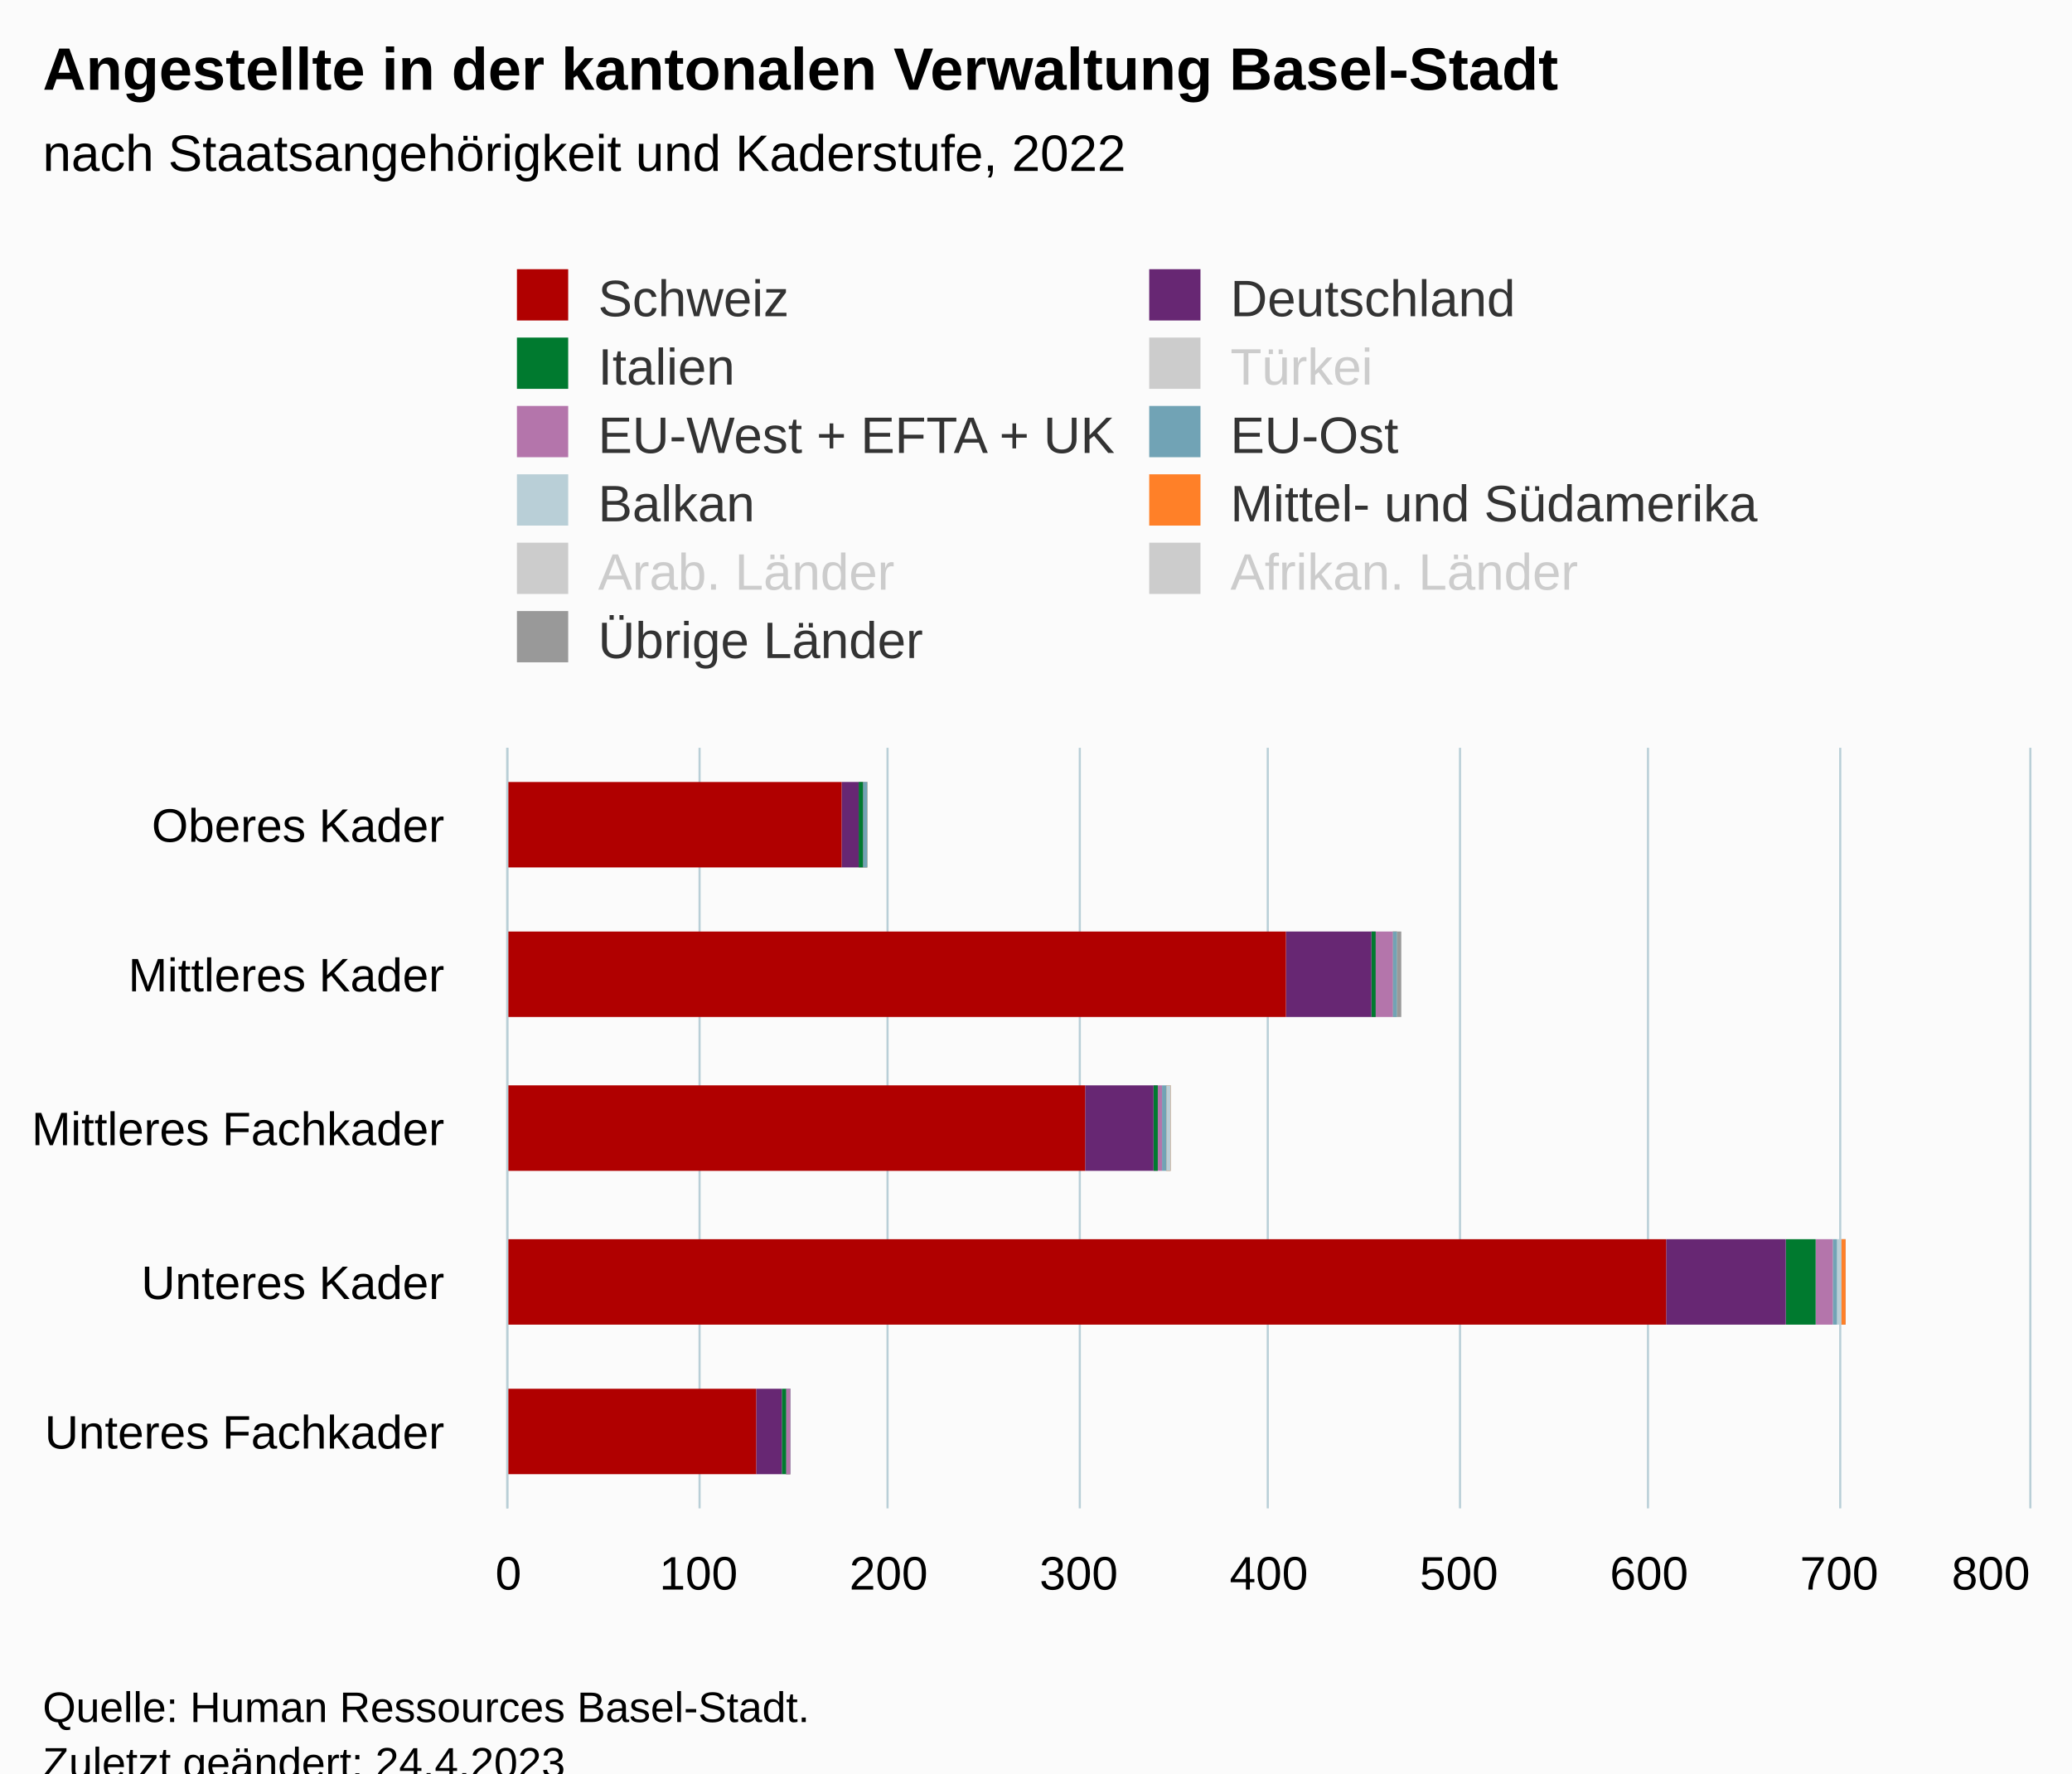
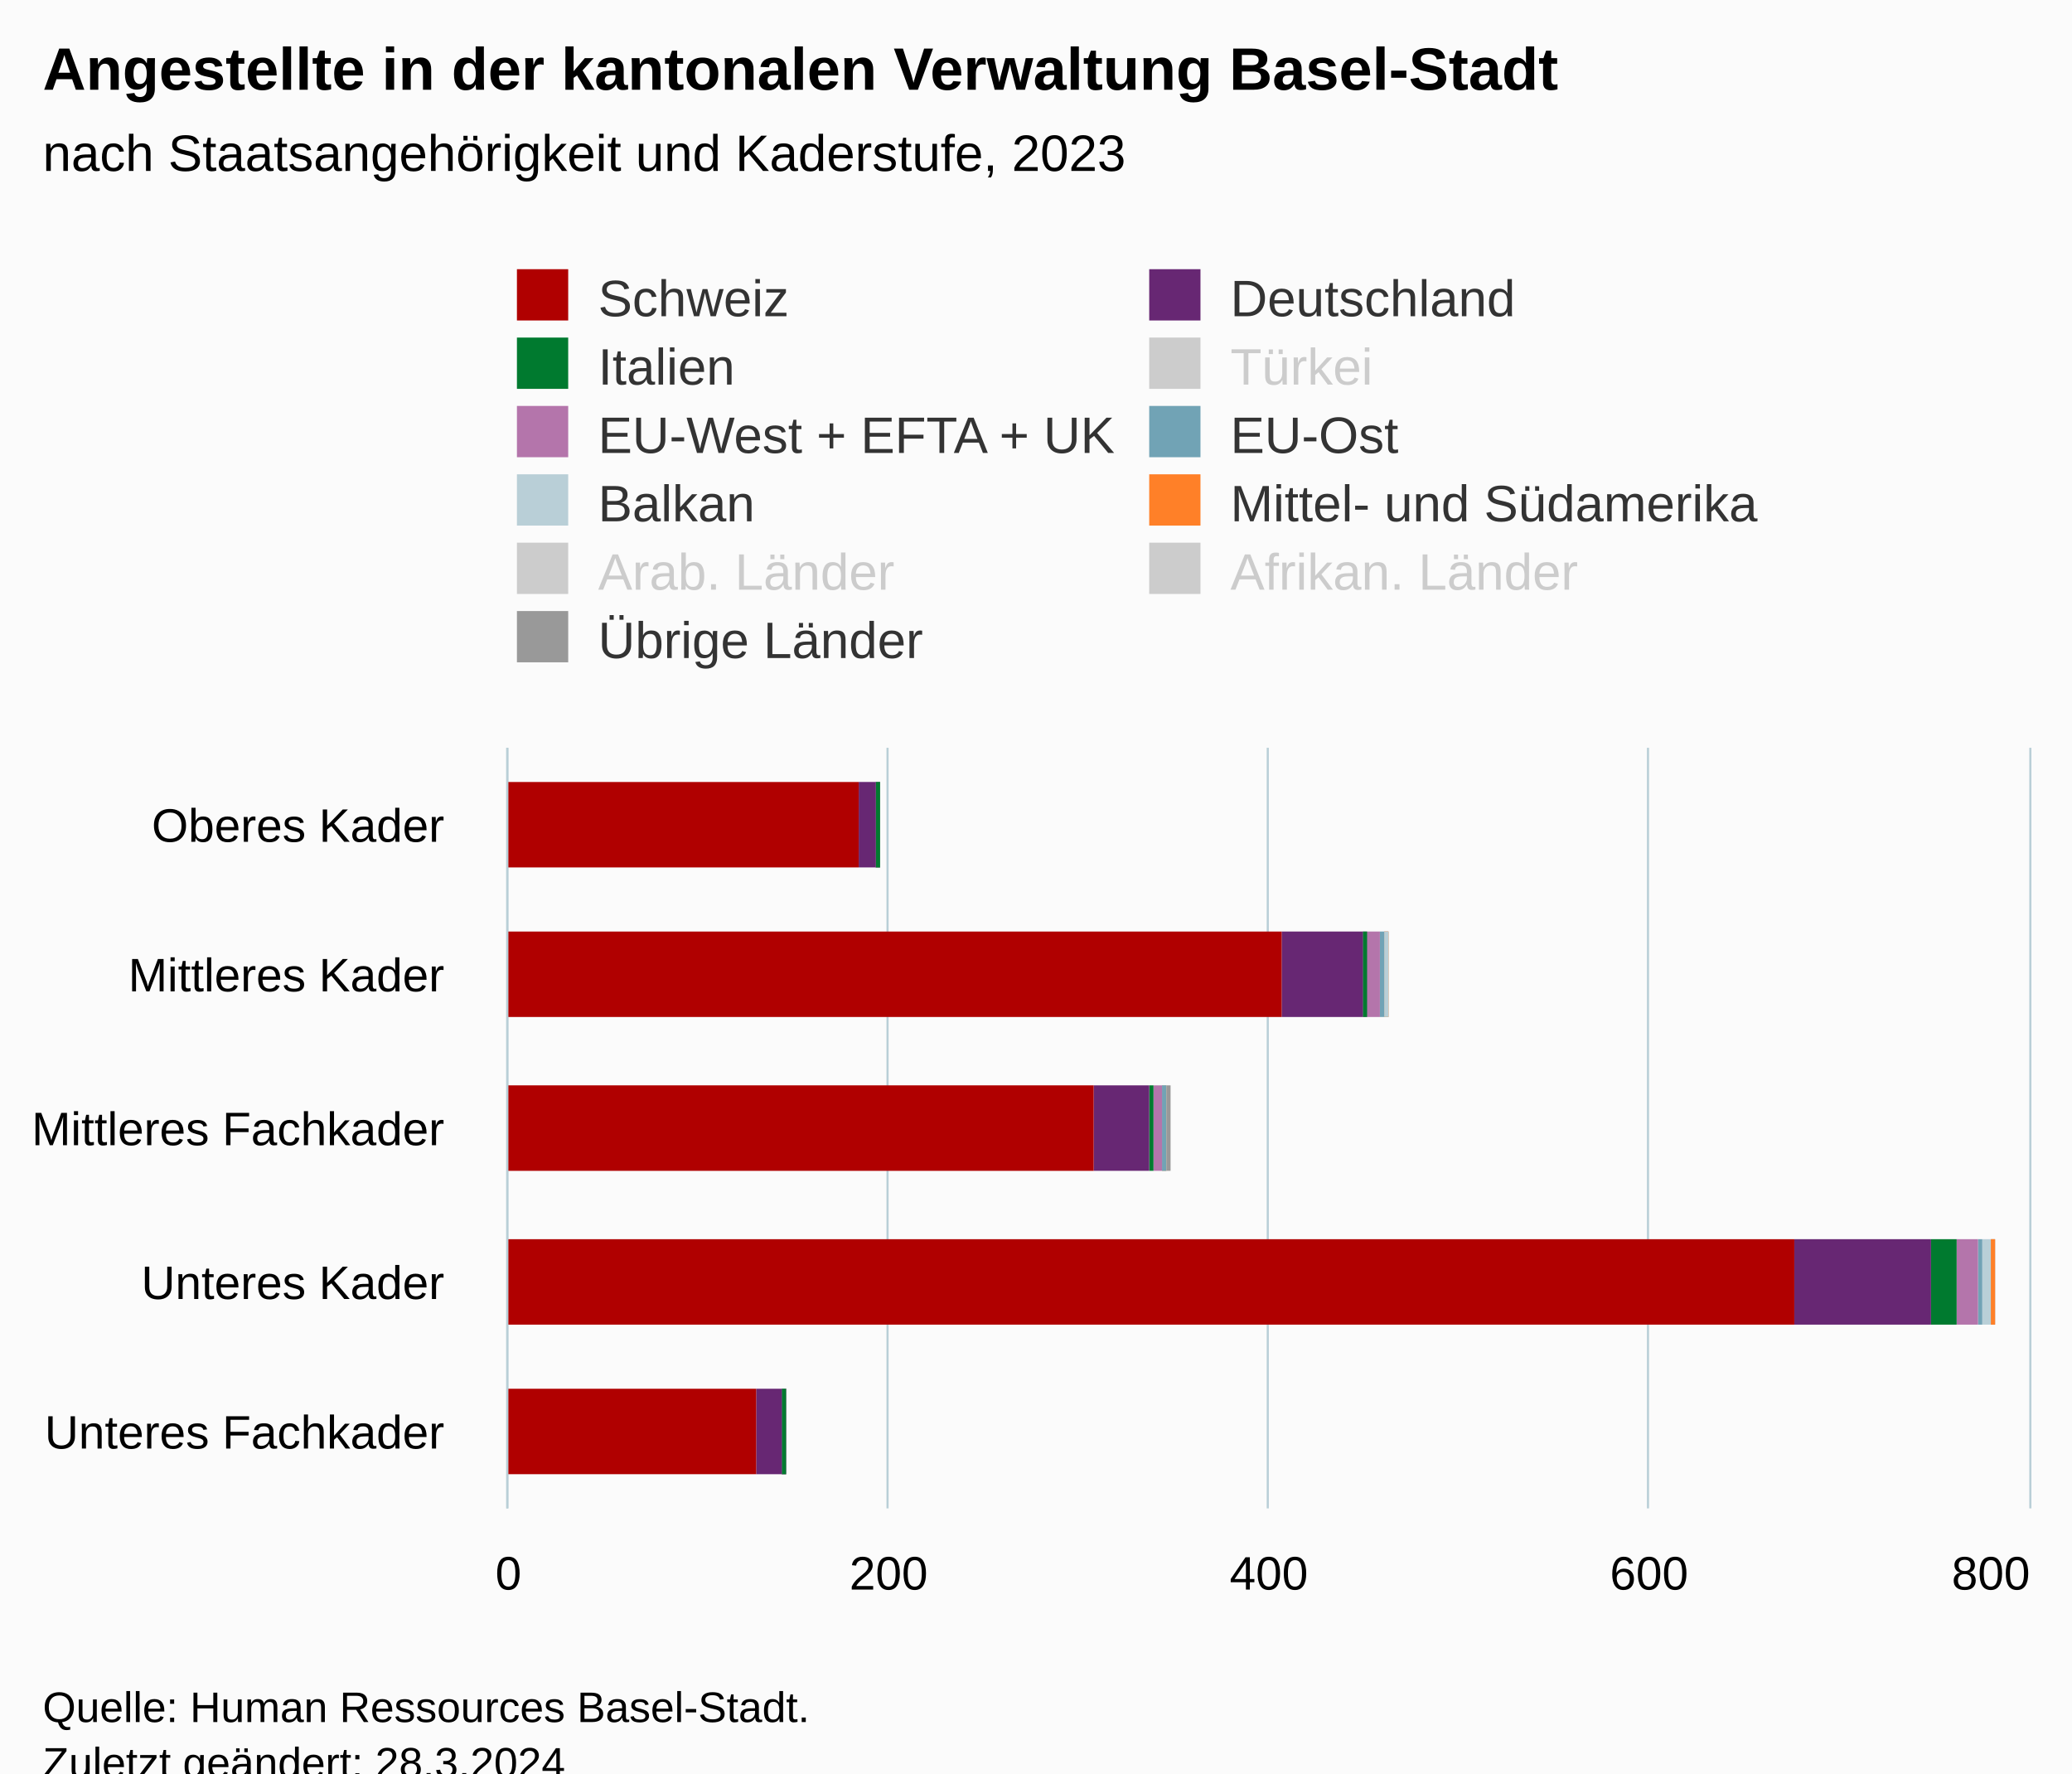
<svg xmlns="http://www.w3.org/2000/svg" version="1.1" class="highcharts-root" style="font-family:Arial;font-size:12px;" viewBox="0 0 485 415">
  <defs>
-     <clipPath id="highcharts-3fm7g4b-62-">
+     <clipPath id="highcharts-apjctw1-62-">
      <rect x="0" y="0" width="178" height="356" fill="none" />
    </clipPath>
-     <clipPath id="highcharts-3fm7g4b-68-">
+     <clipPath id="highcharts-apjctw1-68-">
      <rect x="0" y="0" width="178" height="356" fill="none" />
    </clipPath>
-     <clipPath id="highcharts-3fm7g4b-119-">
+     <clipPath id="highcharts-apjctw1-119-">
      <rect x="119" y="175" width="356" height="178" fill="none" />
    </clipPath>
  </defs>
  <rect fill="#fbfbfb" class="highcharts-background" x="0" y="0" width="485" height="428" rx="0" ry="0" />
  <rect fill="none" class="highcharts-plot-background" x="119" y="175" width="356" height="178" />
  <g class="highcharts-pane-group" data-z-index="0" />
  <g class="highcharts-grid highcharts-xaxis-grid" data-z-index="1">
    <path fill="none" data-z-index="1" class="highcharts-grid-line" d="M 119 211.5 L 475 211.5" opacity="1" />
    <path fill="none" data-z-index="1" class="highcharts-grid-line" d="M 119 246.5 L 475 246.5" opacity="1" />
    <path fill="none" data-z-index="1" class="highcharts-grid-line" d="M 119 282.5 L 475 282.5" opacity="1" />
    <path fill="none" data-z-index="1" class="highcharts-grid-line" d="M 119 317.5 L 475 317.5" opacity="1" />
    <path fill="none" data-z-index="1" class="highcharts-grid-line" d="M 119 353.5 L 475 353.5" opacity="1" />
    <path fill="none" data-z-index="1" class="highcharts-grid-line" d="M 119 175.5 L 475 175.5" opacity="1" />
  </g>
  <g class="highcharts-grid highcharts-yaxis-grid" data-z-index="1">
    <path fill="none" stroke="#B9CFD7" stroke-width="0.5" data-z-index="1" class="highcharts-grid-line" d="M 118.75 175 L 118.75 353" opacity="1" />
-     <path fill="none" stroke="#B9CFD7" stroke-width="0.5" data-z-index="1" class="highcharts-grid-line" d="M 163.75 175 L 163.75 353" opacity="1" />
    <path fill="none" stroke="#B9CFD7" stroke-width="0.5" data-z-index="1" class="highcharts-grid-line" d="M 207.75 175 L 207.75 353" opacity="1" />
-     <path fill="none" stroke="#B9CFD7" stroke-width="0.5" data-z-index="1" class="highcharts-grid-line" d="M 252.75 175 L 252.75 353" opacity="1" />
    <path fill="none" stroke="#B9CFD7" stroke-width="0.5" data-z-index="1" class="highcharts-grid-line" d="M 296.75 175 L 296.75 353" opacity="1" />
-     <path fill="none" stroke="#B9CFD7" stroke-width="0.5" data-z-index="1" class="highcharts-grid-line" d="M 341.75 175 L 341.75 353" opacity="1" />
    <path fill="none" stroke="#B9CFD7" stroke-width="0.5" data-z-index="1" class="highcharts-grid-line" d="M 385.75 175 L 385.75 353" opacity="1" />
-     <path fill="none" stroke="#B9CFD7" stroke-width="0.5" data-z-index="1" class="highcharts-grid-line" d="M 430.75 175 L 430.75 353" opacity="1" />
    <path fill="none" stroke="#B9CFD7" stroke-width="0.5" data-z-index="1" class="highcharts-grid-line" d="M 475.25 175 L 475.25 353" opacity="1" />
  </g>
  <rect fill="none" class="highcharts-plot-border" data-z-index="1" x="119" y="175" width="356" height="178" />
  <g class="highcharts-axis highcharts-xaxis" data-z-index="2">
    <path fill="none" class="highcharts-axis-line" stroke="#B9CFD7" stroke-width="0.5" data-z-index="7" d="M 118.75 175 L 118.75 353" />
  </g>
  <g class="highcharts-axis highcharts-yaxis" data-z-index="2">
    <path fill="none" class="highcharts-axis-line" data-z-index="7" d="M 119 353 L 475 353" />
  </g>
  <g class="highcharts-series-group" data-z-index="3">
-     <g class="highcharts-series highcharts-series-0 highcharts-column-series" data-z-index="0.1" opacity="1" transform="translate(475,353) rotate(90) scale(-1,1) scale(1 1)" clip-path="url(#highcharts-3fm7g4b-68-)" width="356" height="178">
-       <rect x="150" y="272" width="20" height="1" fill="#999999" opacity="1" class="highcharts-point" />
-       <rect x="115" y="147" width="20" height="1" fill="#999999" opacity="1" class="highcharts-point" />
+     <g class="highcharts-series highcharts-series-0 highcharts-column-series" data-z-index="0.1" opacity="1" transform="translate(475,353) rotate(90) scale(-1,1) scale(1 1)" clip-path="url(#highcharts-apjctw1-68-)" width="356" height="178">
+       <rect x="150" y="269" width="20" height="1" fill="#999999" opacity="1" class="highcharts-point" />
+       <rect x="115" y="150" width="20" height="1" fill="#999999" opacity="1" class="highcharts-point" />
      <rect x="79" y="201" width="20" height="1" fill="#999999" opacity="1" class="highcharts-point" />
-       <rect x="43" y="43" width="20" height="1" fill="#999999" opacity="1" class="highcharts-point" />
-       <rect x="8" y="290" width="20" height="1" fill="#999999" opacity="1" class="highcharts-point" />
+       <rect x="43" y="8" width="20" height="1" fill="#999999" opacity="1" class="highcharts-point" />
+       <rect x="8" y="291" width="20" height="1" fill="#999999" opacity="1" class="highcharts-point" />
    </g>
    <g class="highcharts-markers highcharts-series-0 highcharts-column-series" data-z-index="0.1" opacity="1" transform="translate(475,353) rotate(90) scale(-1,1) scale(1 1)" clip-path="none" />
-     <g class="highcharts-series highcharts-series-1 highcharts-column-series" visibility="hidden" data-z-index="0.1" opacity="1" transform="translate(475,353) rotate(90) scale(-1,1) scale(1 1)" clip-path="url(#highcharts-3fm7g4b-68-)" />
+     <g class="highcharts-series highcharts-series-1 highcharts-column-series" visibility="hidden" data-z-index="0.1" opacity="1" transform="translate(475,353) rotate(90) scale(-1,1) scale(1 1)" clip-path="url(#highcharts-apjctw1-68-)" />
    <g class="highcharts-markers highcharts-series-1 highcharts-column-series" visibility="hidden" data-z-index="0.1" opacity="1" transform="translate(475,353) rotate(90) scale(-1,1) scale(1 1)" clip-path="none" />
-     <g class="highcharts-series highcharts-series-2 highcharts-column-series" visibility="hidden" data-z-index="0.1" opacity="1" transform="translate(475,353) rotate(90) scale(-1,1) scale(1 1)" clip-path="url(#highcharts-3fm7g4b-68-)" />
+     <g class="highcharts-series highcharts-series-2 highcharts-column-series" visibility="hidden" data-z-index="0.1" opacity="1" transform="translate(475,353) rotate(90) scale(-1,1) scale(1 1)" clip-path="url(#highcharts-apjctw1-68-)" />
    <g class="highcharts-markers highcharts-series-2 highcharts-column-series" visibility="hidden" data-z-index="0.1" opacity="1" transform="translate(475,353) rotate(90) scale(-1,1) scale(1 1)" clip-path="none" />
-     <g class="highcharts-series highcharts-series-3 highcharts-column-series" data-z-index="0.1" opacity="1" transform="translate(475,353) rotate(90) scale(-1,1) scale(1 1)" clip-path="url(#highcharts-3fm7g4b-68-)" width="356" height="178">
-       <rect x="150" y="272" width="20" height="1" fill="#ff8028" opacity="1" class="highcharts-point" />
-       <rect x="115" y="148" width="20" height="1" fill="#ff8028" opacity="1" class="highcharts-point" />
-       <rect x="79" y="201" width="20" height="1" fill="#ff8028" opacity="1" class="highcharts-point" />
-       <rect x="43" y="43" width="20" height="1" fill="#ff8028" opacity="1" class="highcharts-point" />
-       <rect x="8" y="290" width="20" height="1" fill="#ff8028" opacity="1" class="highcharts-point" />
+     <g class="highcharts-series highcharts-series-3 highcharts-column-series" data-z-index="0.1" opacity="1" transform="translate(475,353) rotate(90) scale(-1,1) scale(1 1)" clip-path="url(#highcharts-apjctw1-68-)" width="356" height="178">
+       <rect x="150" y="269" width="20" height="1" fill="#ff8028" opacity="1" class="highcharts-point" />
+       <rect x="115" y="150" width="20" height="1" fill="#ff8028" opacity="1" class="highcharts-point" />
+       <rect x="79" y="202" width="20" height="1" fill="#ff8028" opacity="1" class="highcharts-point" />
+       <rect x="43" y="8" width="20" height="1" fill="#ff8028" opacity="1" class="highcharts-point" />
+       <rect x="8" y="291" width="20" height="1" fill="#ff8028" opacity="1" class="highcharts-point" />
    </g>
    <g class="highcharts-markers highcharts-series-3 highcharts-column-series" data-z-index="0.1" opacity="1" transform="translate(475,353) rotate(90) scale(-1,1) scale(1 1)" clip-path="none" />
-     <g class="highcharts-series highcharts-series-4 highcharts-column-series" data-z-index="0.1" opacity="1" transform="translate(475,353) rotate(90) scale(-1,1) scale(1 1)" clip-path="url(#highcharts-3fm7g4b-68-)" width="356" height="178">
-       <rect x="150" y="272" width="20" height="1" fill="#b9cfd7" opacity="1" class="highcharts-point" />
-       <rect x="115" y="148" width="20" height="1" fill="#b9cfd7" opacity="1" class="highcharts-point" />
-       <rect x="79" y="201" width="20" height="1" fill="#b9cfd7" opacity="1" class="highcharts-point" />
-       <rect x="43" y="44" width="20" height="1" fill="#b9cfd7" opacity="1" class="highcharts-point" />
-       <rect x="8" y="290" width="20" height="1" fill="#b9cfd7" opacity="1" class="highcharts-point" />
+     <g class="highcharts-series highcharts-series-4 highcharts-column-series" data-z-index="0.1" opacity="1" transform="translate(475,353) rotate(90) scale(-1,1) scale(1 1)" clip-path="url(#highcharts-apjctw1-68-)" width="356" height="178">
+       <rect x="150" y="269" width="20" height="1" fill="#b9cfd7" opacity="1" class="highcharts-point" />
+       <rect x="115" y="150" width="20" height="1" fill="#b9cfd7" opacity="1" class="highcharts-point" />
+       <rect x="79" y="202" width="20" height="1" fill="#b9cfd7" opacity="1" class="highcharts-point" />
+       <rect x="43" y="9" width="20" height="2" fill="#b9cfd7" opacity="1" class="highcharts-point" />
+       <rect x="8" y="291" width="20" height="1" fill="#b9cfd7" opacity="1" class="highcharts-point" />
    </g>
    <g class="highcharts-markers highcharts-series-4 highcharts-column-series" data-z-index="0.1" opacity="1" transform="translate(475,353) rotate(90) scale(-1,1) scale(1 1)" clip-path="none" />
-     <g class="highcharts-series highcharts-series-5 highcharts-column-series" data-z-index="0.1" opacity="1" transform="translate(475,353) rotate(90) scale(-1,1) scale(1 1)" clip-path="url(#highcharts-3fm7g4b-68-)" width="356" height="178">
-       <rect x="150" y="272" width="20" height="1" fill="#71a3b5" opacity="1" class="highcharts-point" />
-       <rect x="115" y="148" width="20" height="1" fill="#71a3b5" opacity="1" class="highcharts-point" />
+     <g class="highcharts-series highcharts-series-5 highcharts-column-series" data-z-index="0.1" opacity="1" transform="translate(475,353) rotate(90) scale(-1,1) scale(1 1)" clip-path="url(#highcharts-apjctw1-68-)" width="356" height="178">
+       <rect x="150" y="269" width="20" height="1" fill="#71a3b5" opacity="1" class="highcharts-point" />
+       <rect x="115" y="151" width="20" height="1" fill="#71a3b5" opacity="1" class="highcharts-point" />
      <rect x="79" y="202" width="20" height="1" fill="#71a3b5" opacity="1" class="highcharts-point" />
-       <rect x="43" y="45" width="20" height="1" fill="#71a3b5" opacity="1" class="highcharts-point" />
-       <rect x="8" y="290" width="20" height="1" fill="#71a3b5" opacity="1" class="highcharts-point" />
+       <rect x="43" y="11" width="20" height="1" fill="#71a3b5" opacity="1" class="highcharts-point" />
+       <rect x="8" y="291" width="20" height="1" fill="#71a3b5" opacity="1" class="highcharts-point" />
    </g>
    <g class="highcharts-markers highcharts-series-5 highcharts-column-series" data-z-index="0.1" opacity="1" transform="translate(475,353) rotate(90) scale(-1,1) scale(1 1)" clip-path="none" />
-     <g class="highcharts-series highcharts-series-6 highcharts-column-series" data-z-index="0.1" opacity="1" transform="translate(475,353) rotate(90) scale(-1,1) scale(1 1)" clip-path="url(#highcharts-3fm7g4b-68-)" width="356" height="178">
-       <rect x="150" y="273" width="20" height="1" fill="#b475ab" opacity="1" class="highcharts-point" />
-       <rect x="115" y="149" width="20" height="5" fill="#b475ab" opacity="1" class="highcharts-point" />
+     <g class="highcharts-series highcharts-series-6 highcharts-column-series" data-z-index="0.1" opacity="1" transform="translate(475,353) rotate(90) scale(-1,1) scale(1 1)" clip-path="url(#highcharts-apjctw1-68-)" width="356" height="178">
+       <rect x="150" y="269" width="20" height="1" fill="#b475ab" opacity="1" class="highcharts-point" />
+       <rect x="115" y="152" width="20" height="4" fill="#b475ab" opacity="1" class="highcharts-point" />
      <rect x="79" y="203" width="20" height="2" fill="#b475ab" opacity="1" class="highcharts-point" />
-       <rect x="43" y="46" width="20" height="4" fill="#b475ab" opacity="1" class="highcharts-point" />
-       <rect x="8" y="290" width="20" height="1" fill="#b475ab" opacity="1" class="highcharts-point" />
+       <rect x="43" y="12" width="20" height="5" fill="#b475ab" opacity="1" class="highcharts-point" />
+       <rect x="8" y="291" width="20" height="1" fill="#b475ab" opacity="1" class="highcharts-point" />
    </g>
    <g class="highcharts-markers highcharts-series-6 highcharts-column-series" data-z-index="0.1" opacity="1" transform="translate(475,353) rotate(90) scale(-1,1) scale(1 1)" clip-path="none" />
-     <g class="highcharts-series highcharts-series-7 highcharts-column-series" visibility="hidden" data-z-index="0.1" opacity="1" transform="translate(475,353) rotate(90) scale(-1,1) scale(1 1)" clip-path="url(#highcharts-3fm7g4b-68-)" />
+     <g class="highcharts-series highcharts-series-7 highcharts-column-series" visibility="hidden" data-z-index="0.1" opacity="1" transform="translate(475,353) rotate(90) scale(-1,1) scale(1 1)" clip-path="url(#highcharts-apjctw1-68-)" />
    <g class="highcharts-markers highcharts-series-7 highcharts-column-series" visibility="hidden" data-z-index="0.1" opacity="1" transform="translate(475,353) rotate(90) scale(-1,1) scale(1 1)" clip-path="none" />
-     <g class="highcharts-series highcharts-series-8 highcharts-column-series" data-z-index="0.1" opacity="1" transform="translate(475,353) rotate(90) scale(-1,1) scale(1 1)" clip-path="url(#highcharts-3fm7g4b-68-)" width="356" height="178">
-       <rect x="150" y="273" width="20" height="1" fill="#007a2f" opacity="1" class="highcharts-point" />
-       <rect x="115" y="153" width="20" height="1" fill="#007a2f" opacity="1" class="highcharts-point" />
-       <rect x="79" y="204" width="20" height="1" fill="#007a2f" opacity="1" class="highcharts-point" />
-       <rect x="43" y="50" width="20" height="7" fill="#007a2f" opacity="1" class="highcharts-point" />
+     <g class="highcharts-series highcharts-series-8 highcharts-column-series" data-z-index="0.1" opacity="1" transform="translate(475,353) rotate(90) scale(-1,1) scale(1 1)" clip-path="url(#highcharts-apjctw1-68-)" width="356" height="178">
+       <rect x="150" y="269" width="20" height="1" fill="#007a2f" opacity="1" class="highcharts-point" />
+       <rect x="115" y="155" width="20" height="1" fill="#007a2f" opacity="1" class="highcharts-point" />
+       <rect x="79" y="205" width="20" height="1" fill="#007a2f" opacity="1" class="highcharts-point" />
+       <rect x="43" y="17" width="20" height="6" fill="#007a2f" opacity="1" class="highcharts-point" />
      <rect x="8" y="291" width="20" height="1" fill="#007a2f" opacity="1" class="highcharts-point" />
    </g>
    <g class="highcharts-markers highcharts-series-8 highcharts-column-series" data-z-index="0.1" opacity="1" transform="translate(475,353) rotate(90) scale(-1,1) scale(1 1)" clip-path="none" />
-     <g class="highcharts-series highcharts-series-9 highcharts-column-series" data-z-index="0.1" opacity="1" transform="translate(475,353) rotate(90) scale(-1,1) scale(1 1)" clip-path="url(#highcharts-3fm7g4b-68-)" width="356" height="178">
-       <rect x="150" y="274" width="20" height="4" fill="#672773" opacity="1" class="highcharts-point" />
-       <rect x="115" y="154" width="20" height="20" fill="#672773" opacity="1" class="highcharts-point" />
-       <rect x="79" y="205" width="20" height="16" fill="#672773" opacity="1" class="highcharts-point" />
-       <rect x="43" y="57" width="20" height="28" fill="#672773" opacity="1" class="highcharts-point" />
+     <g class="highcharts-series highcharts-series-9 highcharts-column-series" data-z-index="0.1" opacity="1" transform="translate(475,353) rotate(90) scale(-1,1) scale(1 1)" clip-path="url(#highcharts-apjctw1-68-)" width="356" height="178">
+       <rect x="150" y="270" width="20" height="4" fill="#672773" opacity="1" class="highcharts-point" />
+       <rect x="115" y="156" width="20" height="19" fill="#672773" opacity="1" class="highcharts-point" />
+       <rect x="79" y="206" width="20" height="13" fill="#672773" opacity="1" class="highcharts-point" />
+       <rect x="43" y="23" width="20" height="32" fill="#672773" opacity="1" class="highcharts-point" />
      <rect x="8" y="292" width="20" height="6" fill="#672773" opacity="1" class="highcharts-point" />
    </g>
    <g class="highcharts-markers highcharts-series-9 highcharts-column-series" data-z-index="0.1" opacity="1" transform="translate(475,353) rotate(90) scale(-1,1) scale(1 1)" clip-path="none" />
-     <g class="highcharts-series highcharts-series-10 highcharts-column-series" data-z-index="0.1" opacity="1" transform="translate(475,353) rotate(90) scale(-1,1) scale(1 1)" clip-path="url(#highcharts-3fm7g4b-68-)" width="356" height="178">
-       <rect x="150" y="278" width="20" height="79" fill="#B00000" opacity="1" class="highcharts-point" />
-       <rect x="115" y="174" width="20" height="183" fill="#B00000" opacity="1" class="highcharts-point" />
-       <rect x="79" y="221" width="20" height="136" fill="#B00000" opacity="1" class="highcharts-point" />
-       <rect x="43" y="85" width="20" height="272" fill="#B00000" opacity="1" class="highcharts-point" />
+     <g class="highcharts-series highcharts-series-10 highcharts-column-series" data-z-index="0.1" opacity="1" transform="translate(475,353) rotate(90) scale(-1,1) scale(1 1)" clip-path="url(#highcharts-apjctw1-68-)" width="356" height="178">
+       <rect x="150" y="274" width="20" height="83" fill="#B00000" opacity="1" class="highcharts-point" />
+       <rect x="115" y="175" width="20" height="182" fill="#B00000" opacity="1" class="highcharts-point" />
+       <rect x="79" y="219" width="20" height="138" fill="#B00000" opacity="1" class="highcharts-point" />
+       <rect x="43" y="55" width="20" height="302" fill="#B00000" opacity="1" class="highcharts-point" />
      <rect x="8" y="298" width="20" height="59" fill="#B00000" opacity="1" class="highcharts-point" />
    </g>
    <g class="highcharts-markers highcharts-series-10 highcharts-column-series" data-z-index="0.1" opacity="1" transform="translate(475,353) rotate(90) scale(-1,1) scale(1 1)" clip-path="none" />
  </g>
  <text x="10" text-anchor="start" class="highcharts-title" data-z-index="4" style="color:#000000;font-size:14px;font-weight:bold;fill:#000000;" y="21">
    <tspan>Angestellte in der kantonalen Verwaltung Basel-Stadt</tspan>
  </text>
  <text x="10" text-anchor="start" class="highcharts-subtitle" data-z-index="4" style="color:#000000;font-size:12px;font-weight:normal;fill:#000000;" y="40">
-     <tspan>nach Staatsangehörigkeit und Kaderstufe, 2022</tspan>
+     <tspan>nach Staatsangehörigkeit und Kaderstufe, 2023</tspan>
  </text>
  <text x="10" text-anchor="start" class="highcharts-caption" data-z-index="4" style="color:#666666;fill:#666666;" y="400" />
  <g class="highcharts-legend" data-z-index="7" transform="translate(111,56)">
    <rect fill="none" class="highcharts-legend-box" rx="0" ry="0" x="0" y="0" width="311" height="107" visibility="visible" />
    <g data-z-index="1">
      <g>
        <g class="highcharts-legend-item highcharts-column-series highcharts-color-undefined highcharts-series-10" data-z-index="1" transform="translate(8,3)">
          <text x="21" style="color:#333333;cursor:pointer;font-size:12px;font-weight:normal;fill:#333333;" text-anchor="start" data-z-index="2" y="15">
            <tspan>Schweiz</tspan>
          </text>
          <rect x="2" y="4" width="12" height="12" fill="#B00000" class="highcharts-point" data-z-index="3" />
        </g>
        <g class="highcharts-legend-item highcharts-column-series highcharts-color-undefined highcharts-series-9" data-z-index="1" transform="translate(156,3)">
          <text x="21" y="15" style="color:#333333;cursor:pointer;font-size:12px;font-weight:normal;fill:#333333;" text-anchor="start" data-z-index="2">
            <tspan>Deutschland</tspan>
          </text>
          <rect x="2" y="4" width="12" height="12" fill="#672773" class="highcharts-point" data-z-index="3" />
        </g>
        <g class="highcharts-legend-item highcharts-column-series highcharts-color-undefined highcharts-series-8" data-z-index="1" transform="translate(8,19)">
          <text x="21" y="15" style="color:#333333;cursor:pointer;font-size:12px;font-weight:normal;fill:#333333;" text-anchor="start" data-z-index="2">
            <tspan>Italien</tspan>
          </text>
          <rect x="2" y="4" width="12" height="12" fill="#007a2f" class="highcharts-point" data-z-index="3" />
        </g>
        <g class="highcharts-legend-item highcharts-column-series highcharts-color-undefined highcharts-series-7 highcharts-legend-item-hidden" data-z-index="1" transform="translate(156,19)">
          <text x="21" y="15" style="color:#cccccc;cursor:pointer;font-size:12px;font-weight:normal;fill:#cccccc;" text-anchor="start" data-z-index="2">
            <tspan>Türkei</tspan>
          </text>
          <rect x="2" y="4" width="12" height="12" fill="#cccccc" class="highcharts-point" data-z-index="3" />
        </g>
        <g class="highcharts-legend-item highcharts-column-series highcharts-color-undefined highcharts-series-6" data-z-index="1" transform="translate(8,35)">
          <text x="21" y="15" style="color:#333333;cursor:pointer;font-size:12px;font-weight:normal;fill:#333333;" text-anchor="start" data-z-index="2">
            <tspan>EU-West + EFTA + UK</tspan>
          </text>
          <rect x="2" y="4" width="12" height="12" fill="#b475ab" class="highcharts-point" data-z-index="3" />
        </g>
        <g class="highcharts-legend-item highcharts-column-series highcharts-color-undefined highcharts-series-5" data-z-index="1" transform="translate(156,35)">
          <text x="21" y="15" style="color:#333333;cursor:pointer;font-size:12px;font-weight:normal;fill:#333333;" text-anchor="start" data-z-index="2">
            <tspan>EU-Ost</tspan>
          </text>
          <rect x="2" y="4" width="12" height="12" fill="#71a3b5" class="highcharts-point" data-z-index="3" />
        </g>
        <g class="highcharts-legend-item highcharts-column-series highcharts-color-undefined highcharts-series-4" data-z-index="1" transform="translate(8,51)">
          <text x="21" y="15" style="color:#333333;cursor:pointer;font-size:12px;font-weight:normal;fill:#333333;" text-anchor="start" data-z-index="2">
            <tspan>Balkan</tspan>
          </text>
          <rect x="2" y="4" width="12" height="12" fill="#b9cfd7" class="highcharts-point" data-z-index="3" />
        </g>
        <g class="highcharts-legend-item highcharts-column-series highcharts-color-undefined highcharts-series-3" data-z-index="1" transform="translate(156,51)">
          <text x="21" y="15" style="color:#333333;cursor:pointer;font-size:12px;font-weight:normal;fill:#333333;" text-anchor="start" data-z-index="2">
            <tspan>Mittel- und Südamerika</tspan>
          </text>
          <rect x="2" y="4" width="12" height="12" fill="#ff8028" class="highcharts-point" data-z-index="3" />
        </g>
        <g class="highcharts-legend-item highcharts-column-series highcharts-color-undefined highcharts-series-2 highcharts-legend-item-hidden" data-z-index="1" transform="translate(8,67)">
          <text x="21" y="15" style="color:#cccccc;cursor:pointer;font-size:12px;font-weight:normal;fill:#cccccc;" text-anchor="start" data-z-index="2">
            <tspan>Arab. Länder</tspan>
          </text>
          <rect x="2" y="4" width="12" height="12" fill="#cccccc" class="highcharts-point" data-z-index="3" />
        </g>
        <g class="highcharts-legend-item highcharts-column-series highcharts-color-undefined highcharts-series-1 highcharts-legend-item-hidden" data-z-index="1" transform="translate(156,67)">
          <text x="21" y="15" style="color:#cccccc;cursor:pointer;font-size:12px;font-weight:normal;fill:#cccccc;" text-anchor="start" data-z-index="2">
            <tspan>Afrikan. Länder</tspan>
          </text>
          <rect x="2" y="4" width="12" height="12" fill="#cccccc" class="highcharts-point" data-z-index="3" />
        </g>
        <g class="highcharts-legend-item highcharts-column-series highcharts-color-undefined highcharts-series-0" data-z-index="1" transform="translate(8,83)">
          <text x="21" y="15" style="color:#333333;cursor:pointer;font-size:12px;font-weight:normal;fill:#333333;" text-anchor="start" data-z-index="2">
            <tspan>Übrige Länder</tspan>
          </text>
          <rect x="2" y="4" width="12" height="12" fill="#999999" class="highcharts-point" data-z-index="3" />
        </g>
      </g>
    </g>
  </g>
  <g class="highcharts-axis-labels highcharts-xaxis-labels" data-z-index="7">
    <text x="104" style="color:#000000;cursor:default;font-size:11px;fill:#000000;" text-anchor="end" transform="translate(0,0)" y="197" opacity="1">
      <tspan>Oberes Kader</tspan>
    </text>
    <text x="104" style="color:#000000;cursor:default;font-size:11px;fill:#000000;" text-anchor="end" transform="translate(0,0)" y="232" opacity="1">
      <tspan>Mittleres Kader</tspan>
    </text>
    <text x="104" style="color:#000000;cursor:default;font-size:11px;fill:#000000;" text-anchor="end" transform="translate(0,0)" y="268" opacity="1">
      <tspan>Mittleres Fachkader</tspan>
    </text>
    <text x="104" style="color:#000000;cursor:default;font-size:11px;fill:#000000;" text-anchor="end" transform="translate(0,0)" y="304" opacity="1">
      <tspan>Unteres Kader</tspan>
    </text>
    <text x="104" style="color:#000000;cursor:default;font-size:11px;fill:#000000;" text-anchor="end" transform="translate(0,0)" y="339" opacity="1">
      <tspan>Unteres Fachkader</tspan>
    </text>
  </g>
  <g class="highcharts-axis-labels highcharts-yaxis-labels" data-z-index="7">
    <text x="119" style="color:#000000;cursor:default;font-size:11px;fill:#000000;" text-anchor="middle" transform="translate(0,0)" y="372" opacity="1">0</text>
-     <text x="163.5" style="color:#000000;cursor:default;font-size:11px;fill:#000000;" text-anchor="middle" transform="translate(0,0)" y="372" opacity="1">100</text>
    <text x="208" style="color:#000000;cursor:default;font-size:11px;fill:#000000;" text-anchor="middle" transform="translate(0,0)" y="372" opacity="1">200</text>
-     <text x="252.5" style="color:#000000;cursor:default;font-size:11px;fill:#000000;" text-anchor="middle" transform="translate(0,0)" y="372" opacity="1">300</text>
    <text x="297" style="color:#000000;cursor:default;font-size:11px;fill:#000000;" text-anchor="middle" transform="translate(0,0)" y="372" opacity="1">400</text>
-     <text x="341.5" style="color:#000000;cursor:default;font-size:11px;fill:#000000;" text-anchor="middle" transform="translate(0,0)" y="372" opacity="1">500</text>
    <text x="386" style="color:#000000;cursor:default;font-size:11px;fill:#000000;" text-anchor="middle" transform="translate(0,0)" y="372" opacity="1">600</text>
-     <text x="430.5" style="color:#000000;cursor:default;font-size:11px;fill:#000000;" text-anchor="middle" transform="translate(0,0)" y="372" opacity="1">700</text>
    <text x="466" style="color:#000000;cursor:default;font-size:11px;fill:#000000;" text-anchor="middle" transform="translate(0,0)" y="372" opacity="1">800</text>
  </g>
  <text x="10" class="highcharts-credits" text-anchor="start" data-z-index="8" style="cursor:default;color:#000000;font-size:10px;fill:#000000;" y="403">
    <tspan>Quelle: Human Ressources Basel-Stadt.</tspan>
-     <tspan x="10" dy="13">Zuletzt geändert: 24.4.2023</tspan>
+     <tspan x="10" dy="13">Zuletzt geändert: 28.3.2024</tspan>
  </text>
-   <g class="highcharts-control-points" data-z-index="99" clip-path="url(#highcharts-3fm7g4b-119-)" />
+   <g class="highcharts-control-points" data-z-index="99" clip-path="url(#highcharts-apjctw1-119-)" />
</svg>
